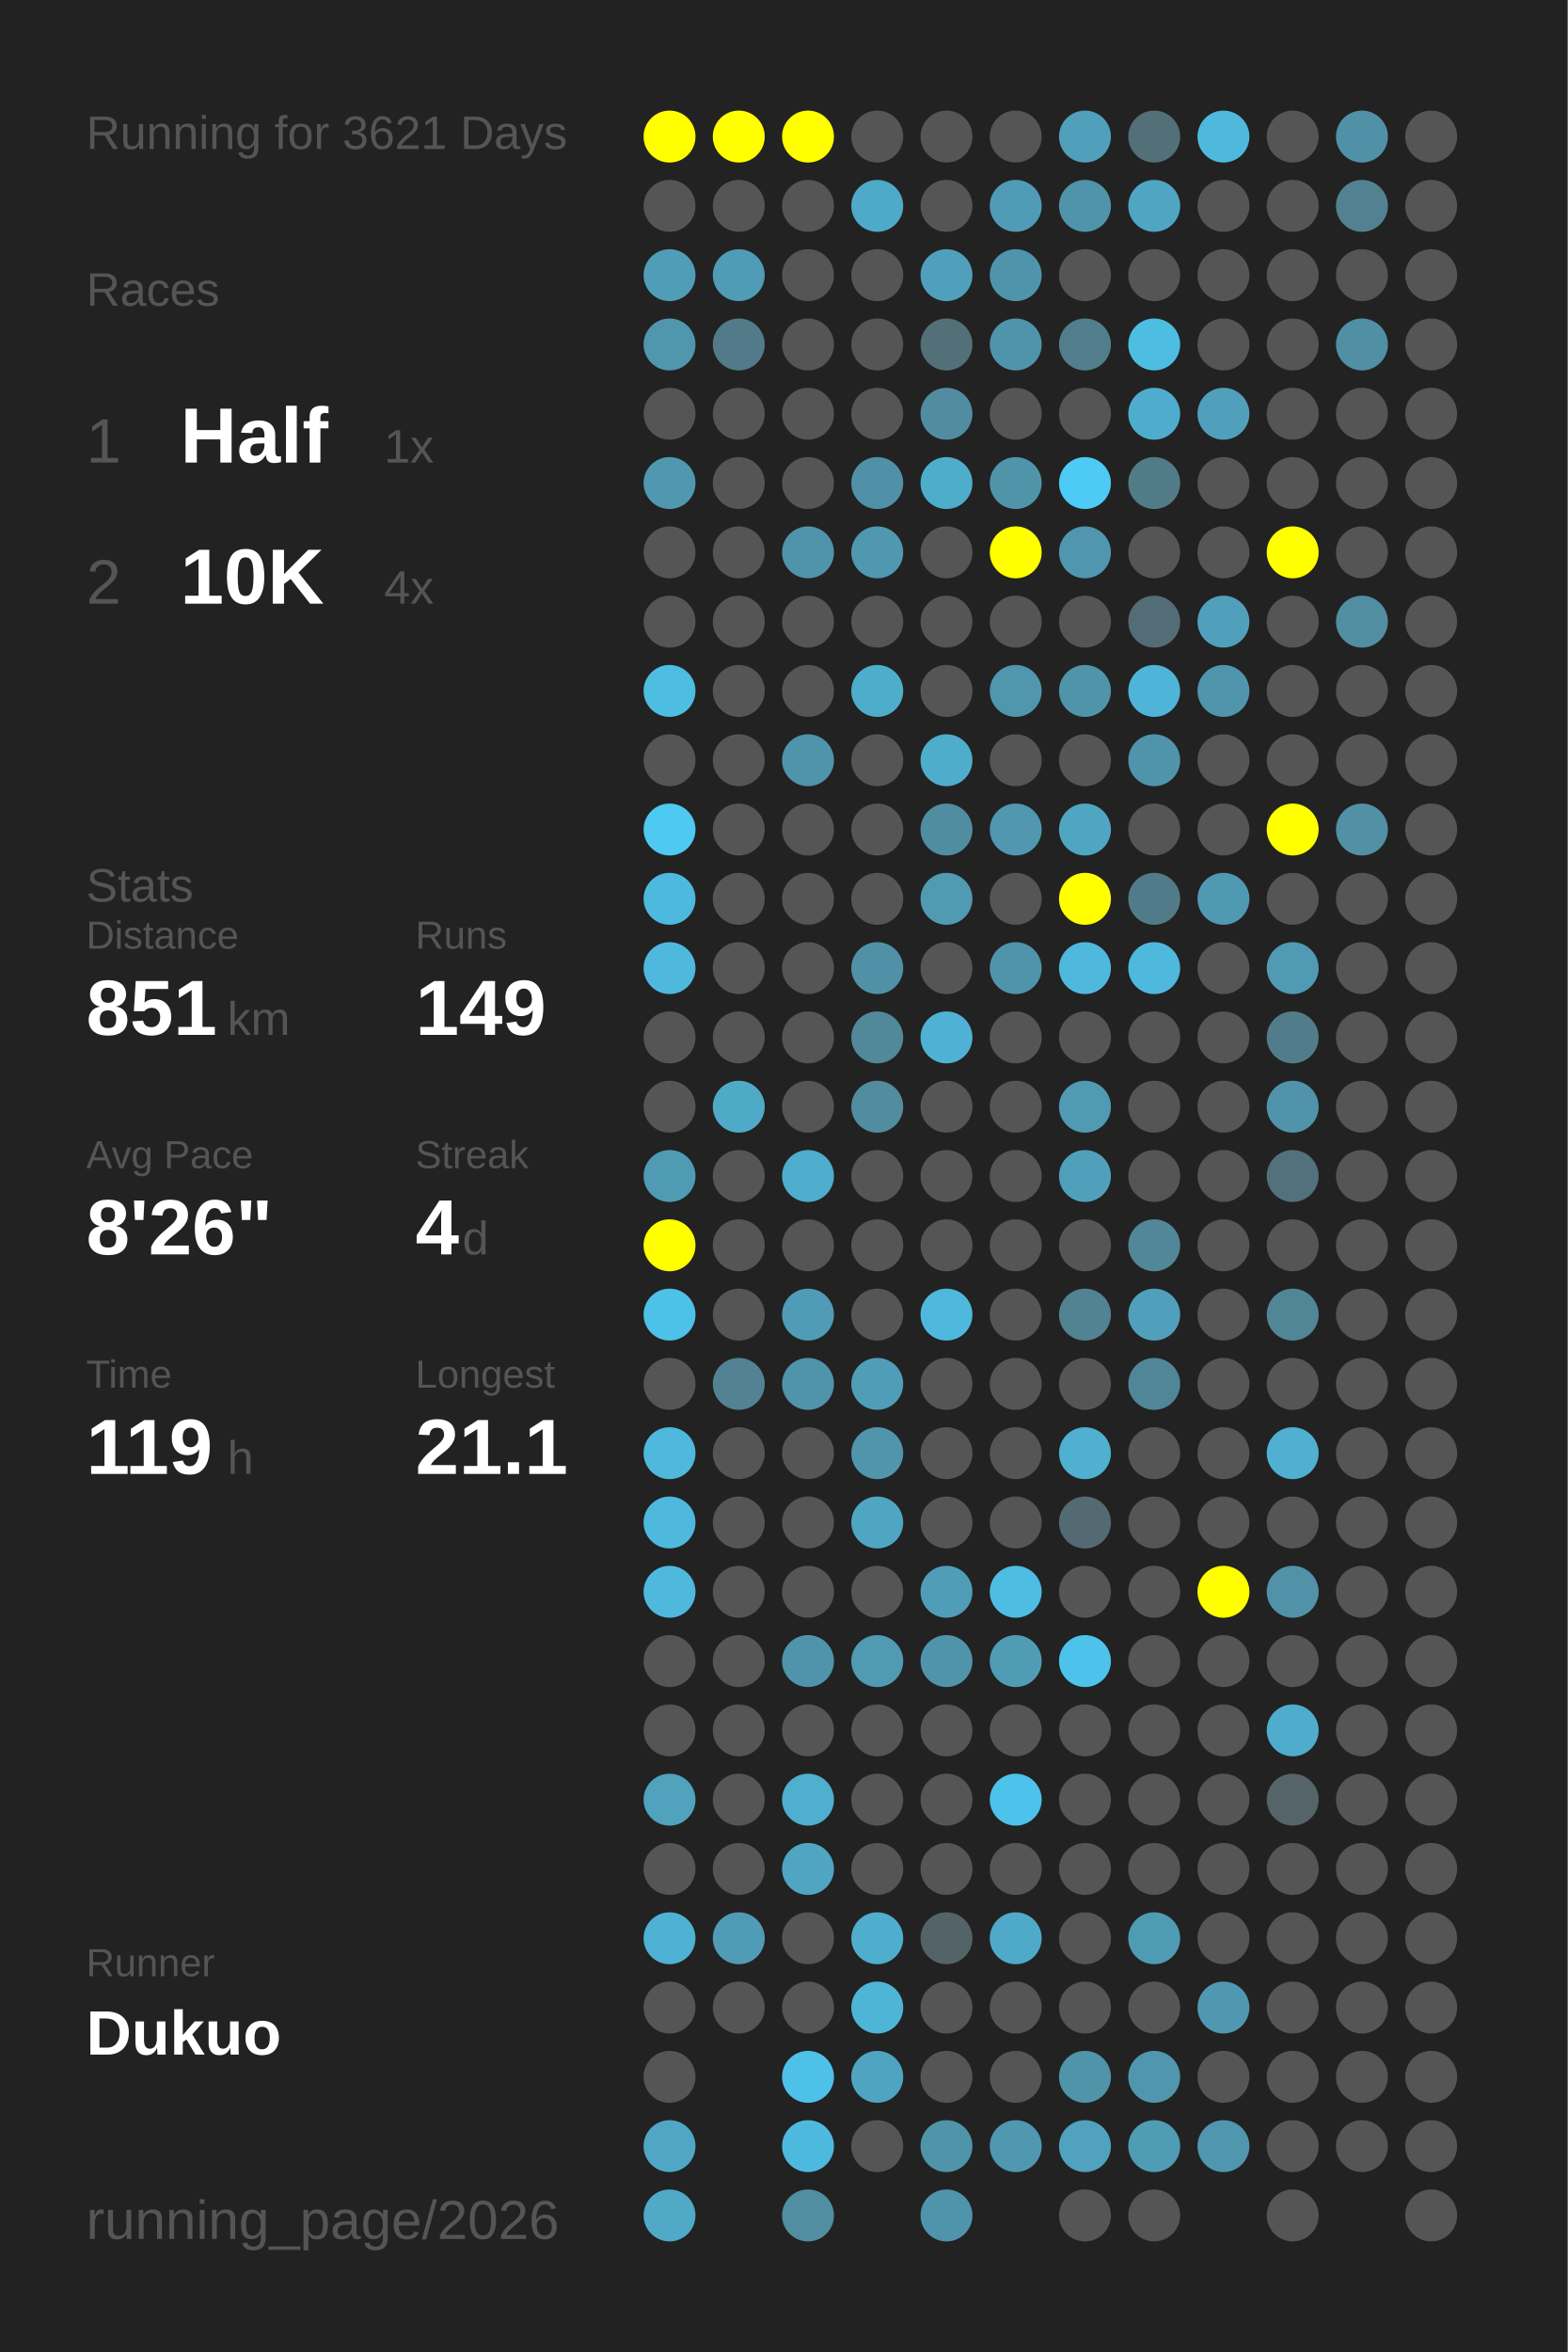
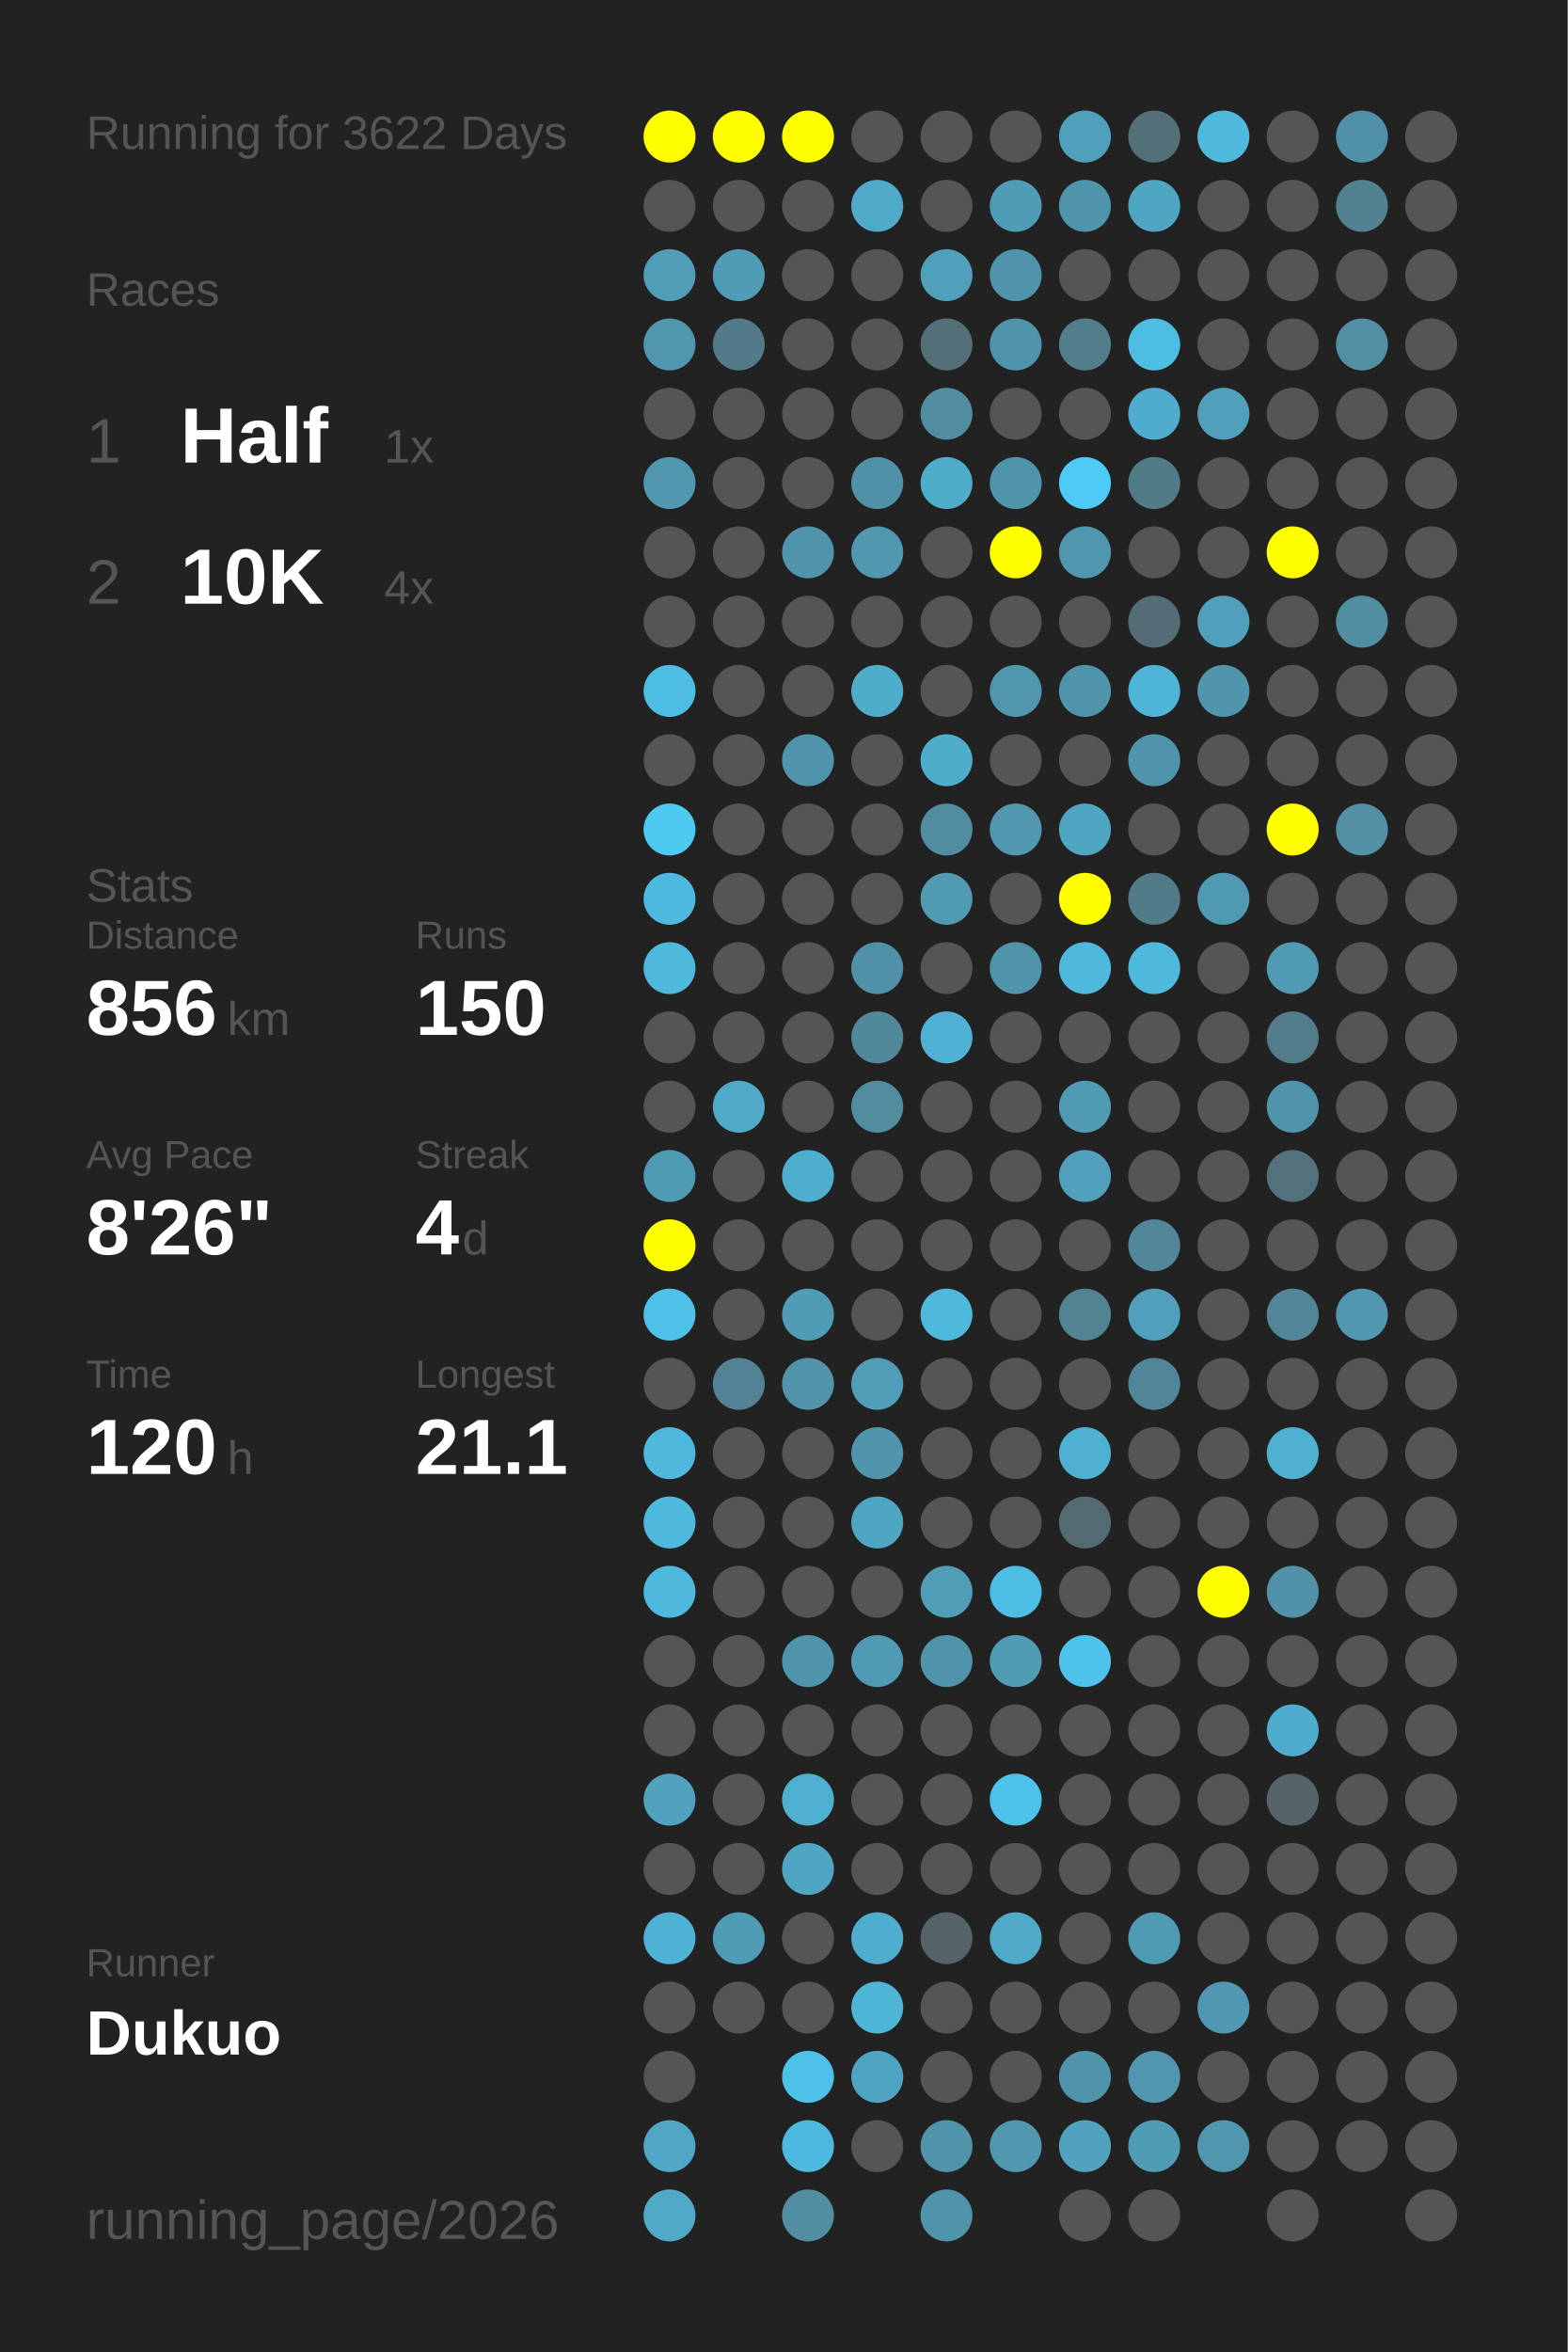
<svg xmlns="http://www.w3.org/2000/svg" baseProfile="full" height="300mm" version="1.1" viewBox="0,0,200,300" width="200mm">
  <defs />
  <rect fill="#222222" height="300" width="200" x="0" y="0" />
-   <text fill="#555555" style="font-size:6px; font-family:Arial;" x="11" y="19">Running for 3621 Days</text>
+   <text fill="#555555" style="font-size:6px; font-family:Arial;" x="11" y="19">Running for 3622 Days</text>
  <text fill="#555555" style="font-size:6px; font-family:Arial;" x="11" y="39">Races</text>
  <text fill="#555555" style="font-size:8px; font-family:Arial;" x="11" y="59">1</text>
  <text fill="#FFFFFF" style="font-size:10px; font-family:Arial; font-weight:bold;" x="23" y="59">Half</text>
  <text fill="#555555" style="font-size:6px; font-family:Arial;" x="49" y="59">1x</text>
  <text fill="#555555" style="font-size:8px; font-family:Arial;" x="11" y="77">2</text>
  <text fill="#FFFFFF" style="font-size:10px; font-family:Arial; font-weight:bold;" x="23" y="77">10K</text>
  <text fill="#555555" style="font-size:6px; font-family:Arial;" x="49" y="77">4x</text>
  <text fill="#555555" style="font-size:6px; font-family:Arial;" x="11" y="115">Stats</text>
  <text fill="#555555" style="font-size:5px; font-family:Arial;" x="11" y="121">Distance</text>
-   <text fill="#FFFFFF" style="font-size:10px; font-family:Arial; font-weight:bold;" x="11" y="132">851</text>
+   <text fill="#FFFFFF" style="font-size:10px; font-family:Arial; font-weight:bold;" x="11" y="132">856</text>
  <text fill="#555555" style="font-size:6px; font-family:Arial;" x="29" y="132">km</text>
  <text fill="#555555" style="font-size:5px; font-family:Arial;" x="53" y="121">Runs</text>
-   <text fill="#FFFFFF" style="font-size:10px; font-family:Arial; font-weight:bold;" x="53" y="132">149</text>
+   <text fill="#FFFFFF" style="font-size:10px; font-family:Arial; font-weight:bold;" x="53" y="132">150</text>
  <text fill="#555555" style="font-size:5px; font-family:Arial;" x="11" y="149">Avg Pace</text>
  <text fill="#FFFFFF" style="font-size:10px; font-family:Arial; font-weight:bold;" x="11" y="160">8'26"</text>
  <text fill="#555555" style="font-size:5px; font-family:Arial;" x="53" y="149">Streak</text>
  <text fill="#FFFFFF" style="font-size:10px; font-family:Arial; font-weight:bold;" x="53" y="160">4</text>
  <text fill="#555555" style="font-size:6px; font-family:Arial;" x="59" y="160">d</text>
  <text fill="#555555" style="font-size:5px; font-family:Arial;" x="11" y="177">Time</text>
-   <text fill="#FFFFFF" style="font-size:10px; font-family:Arial; font-weight:bold;" x="11" y="188">119</text>
+   <text fill="#FFFFFF" style="font-size:10px; font-family:Arial; font-weight:bold;" x="11" y="188">120</text>
  <text fill="#555555" style="font-size:6px; font-family:Arial;" x="29" y="188">h</text>
  <text fill="#555555" style="font-size:5px; font-family:Arial;" x="53" y="177">Longest</text>
  <text fill="#FFFFFF" style="font-size:10px; font-family:Arial; font-weight:bold;" x="53" y="188">21.1</text>
  <text fill="#555555" style="font-size:5px; font-family:Arial;" x="11" y="252.065">Runner</text>
  <text fill="#FFFFFF" style="font-size:8px; font-family:Arial; font-weight:bold;" x="11" y="262.065">Dukuo</text>
  <text fill="#555555" style="font-size:7px; font-family:Arial;" x="11" y="285.581">running_page/2026</text>
  <circle cx="85.417" cy="17.419" fill="#FFFF00" r="3.312" />
  <circle cx="85.417" cy="26.258" fill="#555555" r="3.312" />
  <circle cx="85.417" cy="35.097" fill="#509db7" r="3.312" />
  <circle cx="85.417" cy="43.935" fill="#5096ad" r="3.312" />
  <circle cx="85.417" cy="52.774" fill="#555555" r="3.312" />
  <circle cx="85.417" cy="61.613" fill="#5098b0" r="3.312" />
  <circle cx="85.417" cy="70.452" fill="#555555" r="3.312" />
  <circle cx="85.417" cy="79.29" fill="#555555" r="3.312" />
  <circle cx="85.417" cy="88.129" fill="#4ebde2" r="3.312" />
  <circle cx="85.417" cy="96.968" fill="#555555" r="3.312" />
  <circle cx="85.417" cy="105.806" fill="#4dc9f2" r="3.312" />
  <circle cx="85.417" cy="114.645" fill="#4eb9de" r="3.312" />
  <circle cx="85.417" cy="123.484" fill="#4eb9dd" r="3.312" />
  <circle cx="85.417" cy="132.323" fill="#555555" r="3.312" />
  <circle cx="85.417" cy="141.161" fill="#555555" r="3.312" />
  <circle cx="85.417" cy="150" fill="#509bb4" r="3.312" />
  <circle cx="85.417" cy="158.839" fill="#FFFF00" r="3.312" />
  <circle cx="85.417" cy="167.677" fill="#4ec1e8" r="3.312" />
  <circle cx="85.417" cy="176.516" fill="#555555" r="3.312" />
  <circle cx="85.417" cy="185.355" fill="#4eb9dd" r="3.312" />
  <circle cx="85.417" cy="194.194" fill="#4eb9dd" r="3.312" />
  <circle cx="85.417" cy="203.032" fill="#4eb9dd" r="3.312" />
  <circle cx="85.417" cy="211.871" fill="#555555" r="3.312" />
  <circle cx="85.417" cy="220.71" fill="#555555" r="3.312" />
  <circle cx="85.417" cy="229.548" fill="#50a2bd" r="3.312" />
  <circle cx="85.417" cy="238.387" fill="#555555" r="3.312" />
  <circle cx="85.417" cy="247.226" fill="#4fb1d3" r="3.312" />
  <circle cx="85.417" cy="256.065" fill="#555555" r="3.312" />
  <circle cx="85.417" cy="264.903" fill="#555555" r="3.312" />
  <circle cx="85.417" cy="273.742" fill="#4fa7c5" r="3.312" />
  <circle cx="85.417" cy="282.581" fill="#4fa9c7" r="3.312" />
  <circle cx="94.25" cy="17.419" fill="#FFFF00" r="3.312" />
  <circle cx="94.25" cy="26.258" fill="#555555" r="3.312" />
  <circle cx="94.25" cy="35.097" fill="#509bb5" r="3.312" />
  <circle cx="94.25" cy="43.935" fill="#527a88" r="3.312" />
  <circle cx="94.25" cy="52.774" fill="#555555" r="3.312" />
  <circle cx="94.25" cy="61.613" fill="#555555" r="3.312" />
  <circle cx="94.25" cy="70.452" fill="#555555" r="3.312" />
  <circle cx="94.25" cy="79.29" fill="#555555" r="3.312" />
  <circle cx="94.25" cy="88.129" fill="#555555" r="3.312" />
  <circle cx="94.25" cy="96.968" fill="#555555" r="3.312" />
  <circle cx="94.25" cy="105.806" fill="#555555" r="3.312" />
  <circle cx="94.25" cy="114.645" fill="#555555" r="3.312" />
  <circle cx="94.25" cy="123.484" fill="#555555" r="3.312" />
  <circle cx="94.25" cy="132.323" fill="#555555" r="3.312" />
  <circle cx="94.25" cy="141.161" fill="#4faac8" r="3.312" />
  <circle cx="94.25" cy="150" fill="#555555" r="3.312" />
  <circle cx="94.25" cy="158.839" fill="#555555" r="3.312" />
  <circle cx="94.25" cy="167.677" fill="#555555" r="3.312" />
  <circle cx="94.25" cy="176.516" fill="#528293" r="3.312" />
  <circle cx="94.25" cy="185.355" fill="#555555" r="3.312" />
  <circle cx="94.25" cy="194.194" fill="#555555" r="3.312" />
  <circle cx="94.25" cy="203.032" fill="#555555" r="3.312" />
  <circle cx="94.25" cy="211.871" fill="#555555" r="3.312" />
  <circle cx="94.25" cy="220.71" fill="#555555" r="3.312" />
  <circle cx="94.25" cy="229.548" fill="#555555" r="3.312" />
  <circle cx="94.25" cy="238.387" fill="#555555" r="3.312" />
  <circle cx="94.25" cy="247.226" fill="#509cb6" r="3.312" />
  <circle cx="94.25" cy="256.065" fill="#555555" r="3.312" />
  <circle cx="103.083" cy="17.419" fill="#FFFF00" r="3.312" />
  <circle cx="103.083" cy="26.258" fill="#555555" r="3.312" />
  <circle cx="103.083" cy="35.097" fill="#555555" r="3.312" />
  <circle cx="103.083" cy="43.935" fill="#555555" r="3.312" />
  <circle cx="103.083" cy="52.774" fill="#555555" r="3.312" />
  <circle cx="103.083" cy="61.613" fill="#555555" r="3.312" />
  <circle cx="103.083" cy="70.452" fill="#5094ab" r="3.312" />
  <circle cx="103.083" cy="79.29" fill="#555555" r="3.312" />
  <circle cx="103.083" cy="88.129" fill="#555555" r="3.312" />
  <circle cx="103.083" cy="96.968" fill="#5094ab" r="3.312" />
  <circle cx="103.083" cy="105.806" fill="#555555" r="3.312" />
  <circle cx="103.083" cy="114.645" fill="#555555" r="3.312" />
  <circle cx="103.083" cy="123.484" fill="#555555" r="3.312" />
  <circle cx="103.083" cy="132.323" fill="#555555" r="3.312" />
  <circle cx="103.083" cy="141.161" fill="#555555" r="3.312" />
  <circle cx="103.083" cy="150" fill="#4fadcd" r="3.312" />
  <circle cx="103.083" cy="158.839" fill="#555555" r="3.312" />
  <circle cx="103.083" cy="167.677" fill="#509bb5" r="3.312" />
  <circle cx="103.083" cy="176.516" fill="#5193a9" r="3.312" />
  <circle cx="103.083" cy="185.355" fill="#555555" r="3.312" />
  <circle cx="103.083" cy="194.194" fill="#555555" r="3.312" />
  <circle cx="103.083" cy="203.032" fill="#555555" r="3.312" />
  <circle cx="103.083" cy="211.871" fill="#5094ab" r="3.312" />
  <circle cx="103.083" cy="220.71" fill="#555555" r="3.312" />
  <circle cx="103.083" cy="229.548" fill="#4fafcf" r="3.312" />
  <circle cx="103.083" cy="238.387" fill="#4fa5c2" r="3.312" />
  <circle cx="103.083" cy="247.226" fill="#555555" r="3.312" />
  <circle cx="103.083" cy="256.065" fill="#555555" r="3.312" />
  <circle cx="103.083" cy="264.903" fill="#4ec1e8" r="3.312" />
  <circle cx="103.083" cy="273.742" fill="#4eb9de" r="3.312" />
  <circle cx="103.083" cy="282.581" fill="#518ea2" r="3.312" />
  <circle cx="111.917" cy="17.419" fill="#555555" r="3.312" />
  <circle cx="111.917" cy="26.258" fill="#4faac9" r="3.312" />
  <circle cx="111.917" cy="35.097" fill="#555555" r="3.312" />
  <circle cx="111.917" cy="43.935" fill="#555555" r="3.312" />
  <circle cx="111.917" cy="52.774" fill="#555555" r="3.312" />
  <circle cx="111.917" cy="61.613" fill="#5191a7" r="3.312" />
  <circle cx="111.917" cy="70.452" fill="#5097b0" r="3.312" />
  <circle cx="111.917" cy="79.29" fill="#555555" r="3.312" />
  <circle cx="111.917" cy="88.129" fill="#4fadcc" r="3.312" />
  <circle cx="111.917" cy="96.968" fill="#555555" r="3.312" />
  <circle cx="111.917" cy="105.806" fill="#555555" r="3.312" />
  <circle cx="111.917" cy="114.645" fill="#555555" r="3.312" />
  <circle cx="111.917" cy="123.484" fill="#5191a7" r="3.312" />
  <circle cx="111.917" cy="132.323" fill="#51889a" r="3.312" />
  <circle cx="111.917" cy="141.161" fill="#518c9f" r="3.312" />
  <circle cx="111.917" cy="150" fill="#555555" r="3.312" />
  <circle cx="111.917" cy="158.839" fill="#555555" r="3.312" />
  <circle cx="111.917" cy="167.677" fill="#555555" r="3.312" />
  <circle cx="111.917" cy="176.516" fill="#509db7" r="3.312" />
  <circle cx="111.917" cy="185.355" fill="#5095ac" r="3.312" />
  <circle cx="111.917" cy="194.194" fill="#4fa6c3" r="3.312" />
  <circle cx="111.917" cy="203.032" fill="#555555" r="3.312" />
  <circle cx="111.917" cy="211.871" fill="#509ab3" r="3.312" />
  <circle cx="111.917" cy="220.71" fill="#555555" r="3.312" />
  <circle cx="111.917" cy="229.548" fill="#555555" r="3.312" />
  <circle cx="111.917" cy="238.387" fill="#555555" r="3.312" />
  <circle cx="111.917" cy="247.226" fill="#4fadcd" r="3.312" />
  <circle cx="111.917" cy="256.065" fill="#4eb5d7" r="3.312" />
  <circle cx="111.917" cy="264.903" fill="#4fa5c1" r="3.312" />
  <circle cx="111.917" cy="273.742" fill="#555555" r="3.312" />
  <circle cx="120.75" cy="17.419" fill="#555555" r="3.312" />
  <circle cx="120.75" cy="26.258" fill="#555555" r="3.312" />
  <circle cx="120.75" cy="35.097" fill="#50a0bb" r="3.312" />
  <circle cx="120.75" cy="43.935" fill="#537079" r="3.312" />
  <circle cx="120.75" cy="52.774" fill="#518ca0" r="3.312" />
  <circle cx="120.75" cy="61.613" fill="#4fadcc" r="3.312" />
  <circle cx="120.75" cy="70.452" fill="#555555" r="3.312" />
  <circle cx="120.75" cy="79.29" fill="#555555" r="3.312" />
  <circle cx="120.75" cy="88.129" fill="#555555" r="3.312" />
  <circle cx="120.75" cy="96.968" fill="#4fadcc" r="3.312" />
  <circle cx="120.75" cy="105.806" fill="#518da1" r="3.312" />
  <circle cx="120.75" cy="114.645" fill="#509ab2" r="3.312" />
  <circle cx="120.75" cy="123.484" fill="#555555" r="3.312" />
  <circle cx="120.75" cy="132.323" fill="#4fb2d4" r="3.312" />
  <circle cx="120.75" cy="141.161" fill="#555555" r="3.312" />
  <circle cx="120.75" cy="150" fill="#555555" r="3.312" />
  <circle cx="120.75" cy="158.839" fill="#555555" r="3.312" />
  <circle cx="120.75" cy="167.677" fill="#4eb9dd" r="3.312" />
  <circle cx="120.75" cy="176.516" fill="#555555" r="3.312" />
  <circle cx="120.75" cy="185.355" fill="#555555" r="3.312" />
  <circle cx="120.75" cy="194.194" fill="#555555" r="3.312" />
  <circle cx="120.75" cy="203.032" fill="#509db7" r="3.312" />
  <circle cx="120.75" cy="211.871" fill="#5094ab" r="3.312" />
  <circle cx="120.75" cy="220.71" fill="#555555" r="3.312" />
  <circle cx="120.75" cy="229.548" fill="#555555" r="3.312" />
  <circle cx="120.75" cy="238.387" fill="#555555" r="3.312" />
  <circle cx="120.75" cy="247.226" fill="#546368" r="3.312" />
  <circle cx="120.75" cy="256.065" fill="#555555" r="3.312" />
  <circle cx="120.75" cy="264.903" fill="#555555" r="3.312" />
  <circle cx="120.75" cy="273.742" fill="#5094aa" r="3.312" />
  <circle cx="120.75" cy="282.581" fill="#5094ab" r="3.312" />
  <circle cx="129.583" cy="17.419" fill="#555555" r="3.312" />
  <circle cx="129.583" cy="26.258" fill="#509cb6" r="3.312" />
  <circle cx="129.583" cy="35.097" fill="#5094ab" r="3.312" />
  <circle cx="129.583" cy="43.935" fill="#5094ab" r="3.312" />
  <circle cx="129.583" cy="52.774" fill="#555555" r="3.312" />
  <circle cx="129.583" cy="61.613" fill="#5094aa" r="3.312" />
  <circle cx="129.583" cy="70.452" fill="#FFFF00" r="3.312" />
  <circle cx="129.583" cy="79.29" fill="#555555" r="3.312" />
  <circle cx="129.583" cy="88.129" fill="#5096ad" r="3.312" />
  <circle cx="129.583" cy="96.968" fill="#555555" r="3.312" />
  <circle cx="129.583" cy="105.806" fill="#5097af" r="3.312" />
  <circle cx="129.583" cy="114.645" fill="#555555" r="3.312" />
  <circle cx="129.583" cy="123.484" fill="#5094ab" r="3.312" />
  <circle cx="129.583" cy="132.323" fill="#555555" r="3.312" />
  <circle cx="129.583" cy="141.161" fill="#555555" r="3.312" />
  <circle cx="129.583" cy="150" fill="#555555" r="3.312" />
  <circle cx="129.583" cy="158.839" fill="#555555" r="3.312" />
  <circle cx="129.583" cy="167.677" fill="#555555" r="3.312" />
  <circle cx="129.583" cy="176.516" fill="#555555" r="3.312" />
  <circle cx="129.583" cy="185.355" fill="#555555" r="3.312" />
  <circle cx="129.583" cy="194.194" fill="#555555" r="3.312" />
  <circle cx="129.583" cy="203.032" fill="#4ebde3" r="3.312" />
  <circle cx="129.583" cy="211.871" fill="#509cb5" r="3.312" />
  <circle cx="129.583" cy="220.71" fill="#555555" r="3.312" />
  <circle cx="129.583" cy="229.548" fill="#4dc2ea" r="3.312" />
  <circle cx="129.583" cy="238.387" fill="#555555" r="3.312" />
  <circle cx="129.583" cy="247.226" fill="#4faac9" r="3.312" />
  <circle cx="129.583" cy="256.065" fill="#555555" r="3.312" />
  <circle cx="129.583" cy="264.903" fill="#555555" r="3.312" />
  <circle cx="129.583" cy="273.742" fill="#5097b0" r="3.312" />
  <circle cx="138.417" cy="17.419" fill="#50a0bb" r="3.312" />
  <circle cx="138.417" cy="26.258" fill="#5094ab" r="3.312" />
  <circle cx="138.417" cy="35.097" fill="#555555" r="3.312" />
  <circle cx="138.417" cy="43.935" fill="#527e8c" r="3.312" />
  <circle cx="138.417" cy="52.774" fill="#555555" r="3.312" />
  <circle cx="138.417" cy="61.613" fill="#4dcaf5" r="3.312" />
  <circle cx="138.417" cy="70.452" fill="#5096ae" r="3.312" />
  <circle cx="138.417" cy="79.29" fill="#555555" r="3.312" />
  <circle cx="138.417" cy="88.129" fill="#5094aa" r="3.312" />
  <circle cx="138.417" cy="96.968" fill="#555555" r="3.312" />
  <circle cx="138.417" cy="105.806" fill="#4fa6c3" r="3.312" />
  <circle cx="138.417" cy="114.645" fill="#FFFF00" r="3.312" />
  <circle cx="138.417" cy="123.484" fill="#4eb9dd" r="3.312" />
  <circle cx="138.417" cy="132.323" fill="#555555" r="3.312" />
  <circle cx="138.417" cy="141.161" fill="#509ab3" r="3.312" />
  <circle cx="138.417" cy="150" fill="#50a0bb" r="3.312" />
  <circle cx="138.417" cy="158.839" fill="#555555" r="3.312" />
  <circle cx="138.417" cy="167.677" fill="#528393" r="3.312" />
  <circle cx="138.417" cy="176.516" fill="#555555" r="3.312" />
  <circle cx="138.417" cy="185.355" fill="#4fb0d0" r="3.312" />
  <circle cx="138.417" cy="194.194" fill="#536a72" r="3.312" />
  <circle cx="138.417" cy="203.032" fill="#555555" r="3.312" />
  <circle cx="138.417" cy="211.871" fill="#4dc2ea" r="3.312" />
  <circle cx="138.417" cy="220.71" fill="#555555" r="3.312" />
  <circle cx="138.417" cy="229.548" fill="#555555" r="3.312" />
  <circle cx="138.417" cy="238.387" fill="#555555" r="3.312" />
  <circle cx="138.417" cy="247.226" fill="#555555" r="3.312" />
  <circle cx="138.417" cy="256.065" fill="#555555" r="3.312" />
  <circle cx="138.417" cy="264.903" fill="#5094aa" r="3.312" />
  <circle cx="138.417" cy="273.742" fill="#50a2be" r="3.312" />
  <circle cx="138.417" cy="282.581" fill="#555555" r="3.312" />
  <circle cx="147.25" cy="17.419" fill="#536f78" r="3.312" />
  <circle cx="147.25" cy="26.258" fill="#4fa6c3" r="3.312" />
  <circle cx="147.25" cy="35.097" fill="#555555" r="3.312" />
  <circle cx="147.25" cy="43.935" fill="#4ebde2" r="3.312" />
  <circle cx="147.25" cy="52.774" fill="#4faccc" r="3.312" />
  <circle cx="147.25" cy="61.613" fill="#527b88" r="3.312" />
  <circle cx="147.25" cy="70.452" fill="#555555" r="3.312" />
  <circle cx="147.25" cy="79.29" fill="#536c75" r="3.312" />
  <circle cx="147.25" cy="88.129" fill="#4eb5d8" r="3.312" />
  <circle cx="147.25" cy="96.968" fill="#5094ab" r="3.312" />
  <circle cx="147.25" cy="105.806" fill="#555555" r="3.312" />
  <circle cx="147.25" cy="114.645" fill="#527b89" r="3.312" />
  <circle cx="147.25" cy="123.484" fill="#4eb9dd" r="3.312" />
  <circle cx="147.25" cy="132.323" fill="#555555" r="3.312" />
  <circle cx="147.25" cy="141.161" fill="#555555" r="3.312" />
  <circle cx="147.25" cy="150" fill="#555555" r="3.312" />
  <circle cx="147.25" cy="158.839" fill="#518799" r="3.312" />
  <circle cx="147.25" cy="167.677" fill="#50a0bb" r="3.312" />
  <circle cx="147.25" cy="176.516" fill="#518698" r="3.312" />
  <circle cx="147.25" cy="185.355" fill="#555555" r="3.312" />
  <circle cx="147.25" cy="194.194" fill="#555555" r="3.312" />
  <circle cx="147.25" cy="203.032" fill="#555555" r="3.312" />
  <circle cx="147.25" cy="211.871" fill="#555555" r="3.312" />
  <circle cx="147.25" cy="220.71" fill="#555555" r="3.312" />
  <circle cx="147.25" cy="229.548" fill="#555555" r="3.312" />
  <circle cx="147.25" cy="238.387" fill="#555555" r="3.312" />
  <circle cx="147.25" cy="247.226" fill="#509bb4" r="3.312" />
  <circle cx="147.25" cy="256.065" fill="#555555" r="3.312" />
  <circle cx="147.25" cy="264.903" fill="#5096ae" r="3.312" />
  <circle cx="147.25" cy="273.742" fill="#509cb5" r="3.312" />
  <circle cx="147.25" cy="282.581" fill="#555555" r="3.312" />
  <circle cx="156.083" cy="17.419" fill="#4eb9dd" r="3.312" />
  <circle cx="156.083" cy="26.258" fill="#555555" r="3.312" />
  <circle cx="156.083" cy="35.097" fill="#555555" r="3.312" />
  <circle cx="156.083" cy="43.935" fill="#555555" r="3.312" />
  <circle cx="156.083" cy="52.774" fill="#50a0bb" r="3.312" />
  <circle cx="156.083" cy="61.613" fill="#555555" r="3.312" />
  <circle cx="156.083" cy="70.452" fill="#555555" r="3.312" />
  <circle cx="156.083" cy="79.29" fill="#50a0bb" r="3.312" />
  <circle cx="156.083" cy="88.129" fill="#5095ac" r="3.312" />
  <circle cx="156.083" cy="96.968" fill="#555555" r="3.312" />
  <circle cx="156.083" cy="105.806" fill="#555555" r="3.312" />
  <circle cx="156.083" cy="114.645" fill="#5099b2" r="3.312" />
  <circle cx="156.083" cy="123.484" fill="#555555" r="3.312" />
  <circle cx="156.083" cy="132.323" fill="#555555" r="3.312" />
  <circle cx="156.083" cy="141.161" fill="#555555" r="3.312" />
  <circle cx="156.083" cy="150" fill="#555555" r="3.312" />
  <circle cx="156.083" cy="158.839" fill="#555555" r="3.312" />
  <circle cx="156.083" cy="167.677" fill="#555555" r="3.312" />
  <circle cx="156.083" cy="176.516" fill="#555555" r="3.312" />
  <circle cx="156.083" cy="185.355" fill="#555555" r="3.312" />
  <circle cx="156.083" cy="194.194" fill="#555555" r="3.312" />
  <circle cx="156.083" cy="203.032" fill="#FFFF00" r="3.312" />
  <circle cx="156.083" cy="211.871" fill="#555555" r="3.312" />
  <circle cx="156.083" cy="220.71" fill="#555555" r="3.312" />
  <circle cx="156.083" cy="229.548" fill="#555555" r="3.312" />
  <circle cx="156.083" cy="238.387" fill="#555555" r="3.312" />
  <circle cx="156.083" cy="247.226" fill="#555555" r="3.312" />
  <circle cx="156.083" cy="256.065" fill="#5098b1" r="3.312" />
  <circle cx="156.083" cy="264.903" fill="#555555" r="3.312" />
  <circle cx="156.083" cy="273.742" fill="#5096ae" r="3.312" />
  <circle cx="164.917" cy="17.419" fill="#555555" r="3.312" />
  <circle cx="164.917" cy="26.258" fill="#555555" r="3.312" />
  <circle cx="164.917" cy="35.097" fill="#555555" r="3.312" />
  <circle cx="164.917" cy="43.935" fill="#555555" r="3.312" />
  <circle cx="164.917" cy="52.774" fill="#555555" r="3.312" />
  <circle cx="164.917" cy="61.613" fill="#555555" r="3.312" />
  <circle cx="164.917" cy="70.452" fill="#FFFF00" r="3.312" />
  <circle cx="164.917" cy="79.29" fill="#555555" r="3.312" />
  <circle cx="164.917" cy="88.129" fill="#555555" r="3.312" />
  <circle cx="164.917" cy="96.968" fill="#555555" r="3.312" />
  <circle cx="164.917" cy="105.806" fill="#FFFF00" r="3.312" />
  <circle cx="164.917" cy="114.645" fill="#555555" r="3.312" />
  <circle cx="164.917" cy="123.484" fill="#509ab3" r="3.312" />
  <circle cx="164.917" cy="132.323" fill="#527c8a" r="3.312" />
  <circle cx="164.917" cy="141.161" fill="#5093aa" r="3.312" />
  <circle cx="164.917" cy="150" fill="#53717c" r="3.312" />
  <circle cx="164.917" cy="158.839" fill="#555555" r="3.312" />
  <circle cx="164.917" cy="167.677" fill="#518697" r="3.312" />
  <circle cx="164.917" cy="176.516" fill="#555555" r="3.312" />
  <circle cx="164.917" cy="185.355" fill="#4fb0d1" r="3.312" />
  <circle cx="164.917" cy="194.194" fill="#555555" r="3.312" />
  <circle cx="164.917" cy="203.032" fill="#5192a9" r="3.312" />
  <circle cx="164.917" cy="211.871" fill="#555555" r="3.312" />
  <circle cx="164.917" cy="220.71" fill="#4faccc" r="3.312" />
  <circle cx="164.917" cy="229.548" fill="#546469" r="3.312" />
  <circle cx="164.917" cy="238.387" fill="#555555" r="3.312" />
  <circle cx="164.917" cy="247.226" fill="#555555" r="3.312" />
  <circle cx="164.917" cy="256.065" fill="#555555" r="3.312" />
  <circle cx="164.917" cy="264.903" fill="#555555" r="3.312" />
  <circle cx="164.917" cy="273.742" fill="#555555" r="3.312" />
  <circle cx="164.917" cy="282.581" fill="#555555" r="3.312" />
  <circle cx="173.75" cy="17.419" fill="#5191a7" r="3.312" />
  <circle cx="173.75" cy="26.258" fill="#528292" r="3.312" />
  <circle cx="173.75" cy="35.097" fill="#555555" r="3.312" />
  <circle cx="173.75" cy="43.935" fill="#518fa5" r="3.312" />
  <circle cx="173.75" cy="52.774" fill="#555555" r="3.312" />
  <circle cx="173.75" cy="61.613" fill="#555555" r="3.312" />
  <circle cx="173.75" cy="70.452" fill="#555555" r="3.312" />
  <circle cx="173.75" cy="79.29" fill="#518ea2" r="3.312" />
  <circle cx="173.75" cy="88.129" fill="#555555" r="3.312" />
  <circle cx="173.75" cy="96.968" fill="#555555" r="3.312" />
  <circle cx="173.75" cy="105.806" fill="#5190a5" r="3.312" />
  <circle cx="173.75" cy="114.645" fill="#555555" r="3.312" />
  <circle cx="173.75" cy="123.484" fill="#555555" r="3.312" />
  <circle cx="173.75" cy="132.323" fill="#555555" r="3.312" />
  <circle cx="173.75" cy="141.161" fill="#555555" r="3.312" />
  <circle cx="173.75" cy="150" fill="#555555" r="3.312" />
  <circle cx="173.75" cy="158.839" fill="#555555" r="3.312" />
-   <circle cx="173.75" cy="167.677" fill="#555555" r="3.312" />
+   <circle cx="173.75" cy="167.677" fill="#5097af" r="3.312" />
  <circle cx="173.75" cy="176.516" fill="#555555" r="3.312" />
  <circle cx="173.75" cy="185.355" fill="#555555" r="3.312" />
  <circle cx="173.75" cy="194.194" fill="#555555" r="3.312" />
  <circle cx="173.75" cy="203.032" fill="#555555" r="3.312" />
  <circle cx="173.75" cy="211.871" fill="#555555" r="3.312" />
  <circle cx="173.75" cy="220.71" fill="#555555" r="3.312" />
  <circle cx="173.75" cy="229.548" fill="#555555" r="3.312" />
  <circle cx="173.75" cy="238.387" fill="#555555" r="3.312" />
  <circle cx="173.75" cy="247.226" fill="#555555" r="3.312" />
  <circle cx="173.75" cy="256.065" fill="#555555" r="3.312" />
  <circle cx="173.75" cy="264.903" fill="#555555" r="3.312" />
  <circle cx="173.75" cy="273.742" fill="#555555" r="3.312" />
  <circle cx="182.583" cy="17.419" fill="#555555" r="3.312" />
  <circle cx="182.583" cy="26.258" fill="#555555" r="3.312" />
  <circle cx="182.583" cy="35.097" fill="#555555" r="3.312" />
  <circle cx="182.583" cy="43.935" fill="#555555" r="3.312" />
  <circle cx="182.583" cy="52.774" fill="#555555" r="3.312" />
  <circle cx="182.583" cy="61.613" fill="#555555" r="3.312" />
  <circle cx="182.583" cy="70.452" fill="#555555" r="3.312" />
  <circle cx="182.583" cy="79.29" fill="#555555" r="3.312" />
  <circle cx="182.583" cy="88.129" fill="#555555" r="3.312" />
  <circle cx="182.583" cy="96.968" fill="#555555" r="3.312" />
  <circle cx="182.583" cy="105.806" fill="#555555" r="3.312" />
  <circle cx="182.583" cy="114.645" fill="#555555" r="3.312" />
  <circle cx="182.583" cy="123.484" fill="#555555" r="3.312" />
  <circle cx="182.583" cy="132.323" fill="#555555" r="3.312" />
  <circle cx="182.583" cy="141.161" fill="#555555" r="3.312" />
  <circle cx="182.583" cy="150" fill="#555555" r="3.312" />
  <circle cx="182.583" cy="158.839" fill="#555555" r="3.312" />
  <circle cx="182.583" cy="167.677" fill="#555555" r="3.312" />
  <circle cx="182.583" cy="176.516" fill="#555555" r="3.312" />
  <circle cx="182.583" cy="185.355" fill="#555555" r="3.312" />
  <circle cx="182.583" cy="194.194" fill="#555555" r="3.312" />
  <circle cx="182.583" cy="203.032" fill="#555555" r="3.312" />
  <circle cx="182.583" cy="211.871" fill="#555555" r="3.312" />
  <circle cx="182.583" cy="220.71" fill="#555555" r="3.312" />
  <circle cx="182.583" cy="229.548" fill="#555555" r="3.312" />
  <circle cx="182.583" cy="238.387" fill="#555555" r="3.312" />
  <circle cx="182.583" cy="247.226" fill="#555555" r="3.312" />
  <circle cx="182.583" cy="256.065" fill="#555555" r="3.312" />
  <circle cx="182.583" cy="264.903" fill="#555555" r="3.312" />
  <circle cx="182.583" cy="273.742" fill="#555555" r="3.312" />
  <circle cx="182.583" cy="282.581" fill="#555555" r="3.312" />
</svg>
